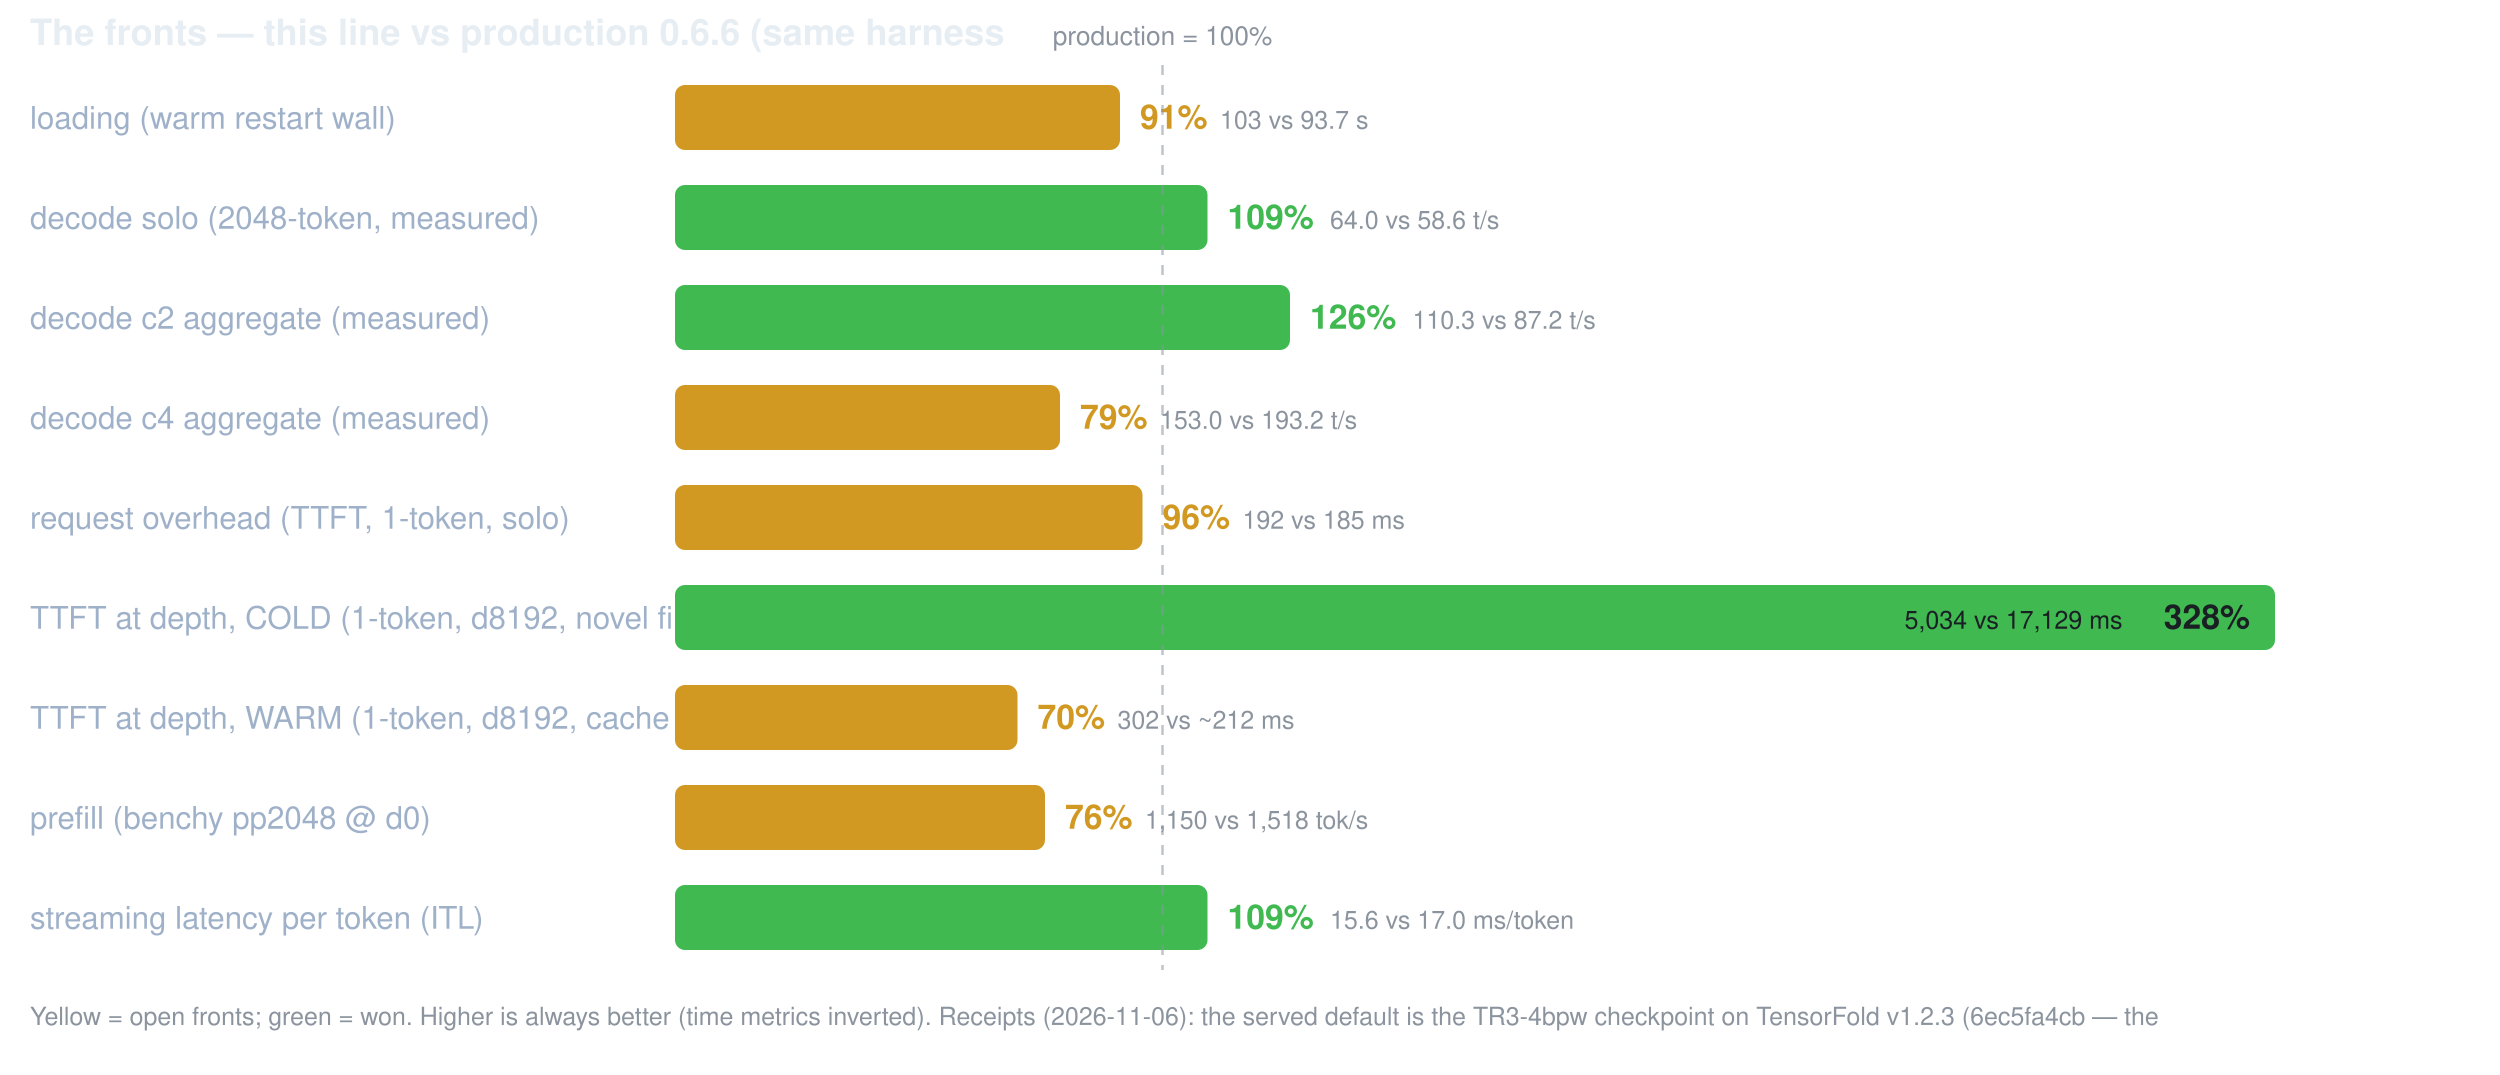
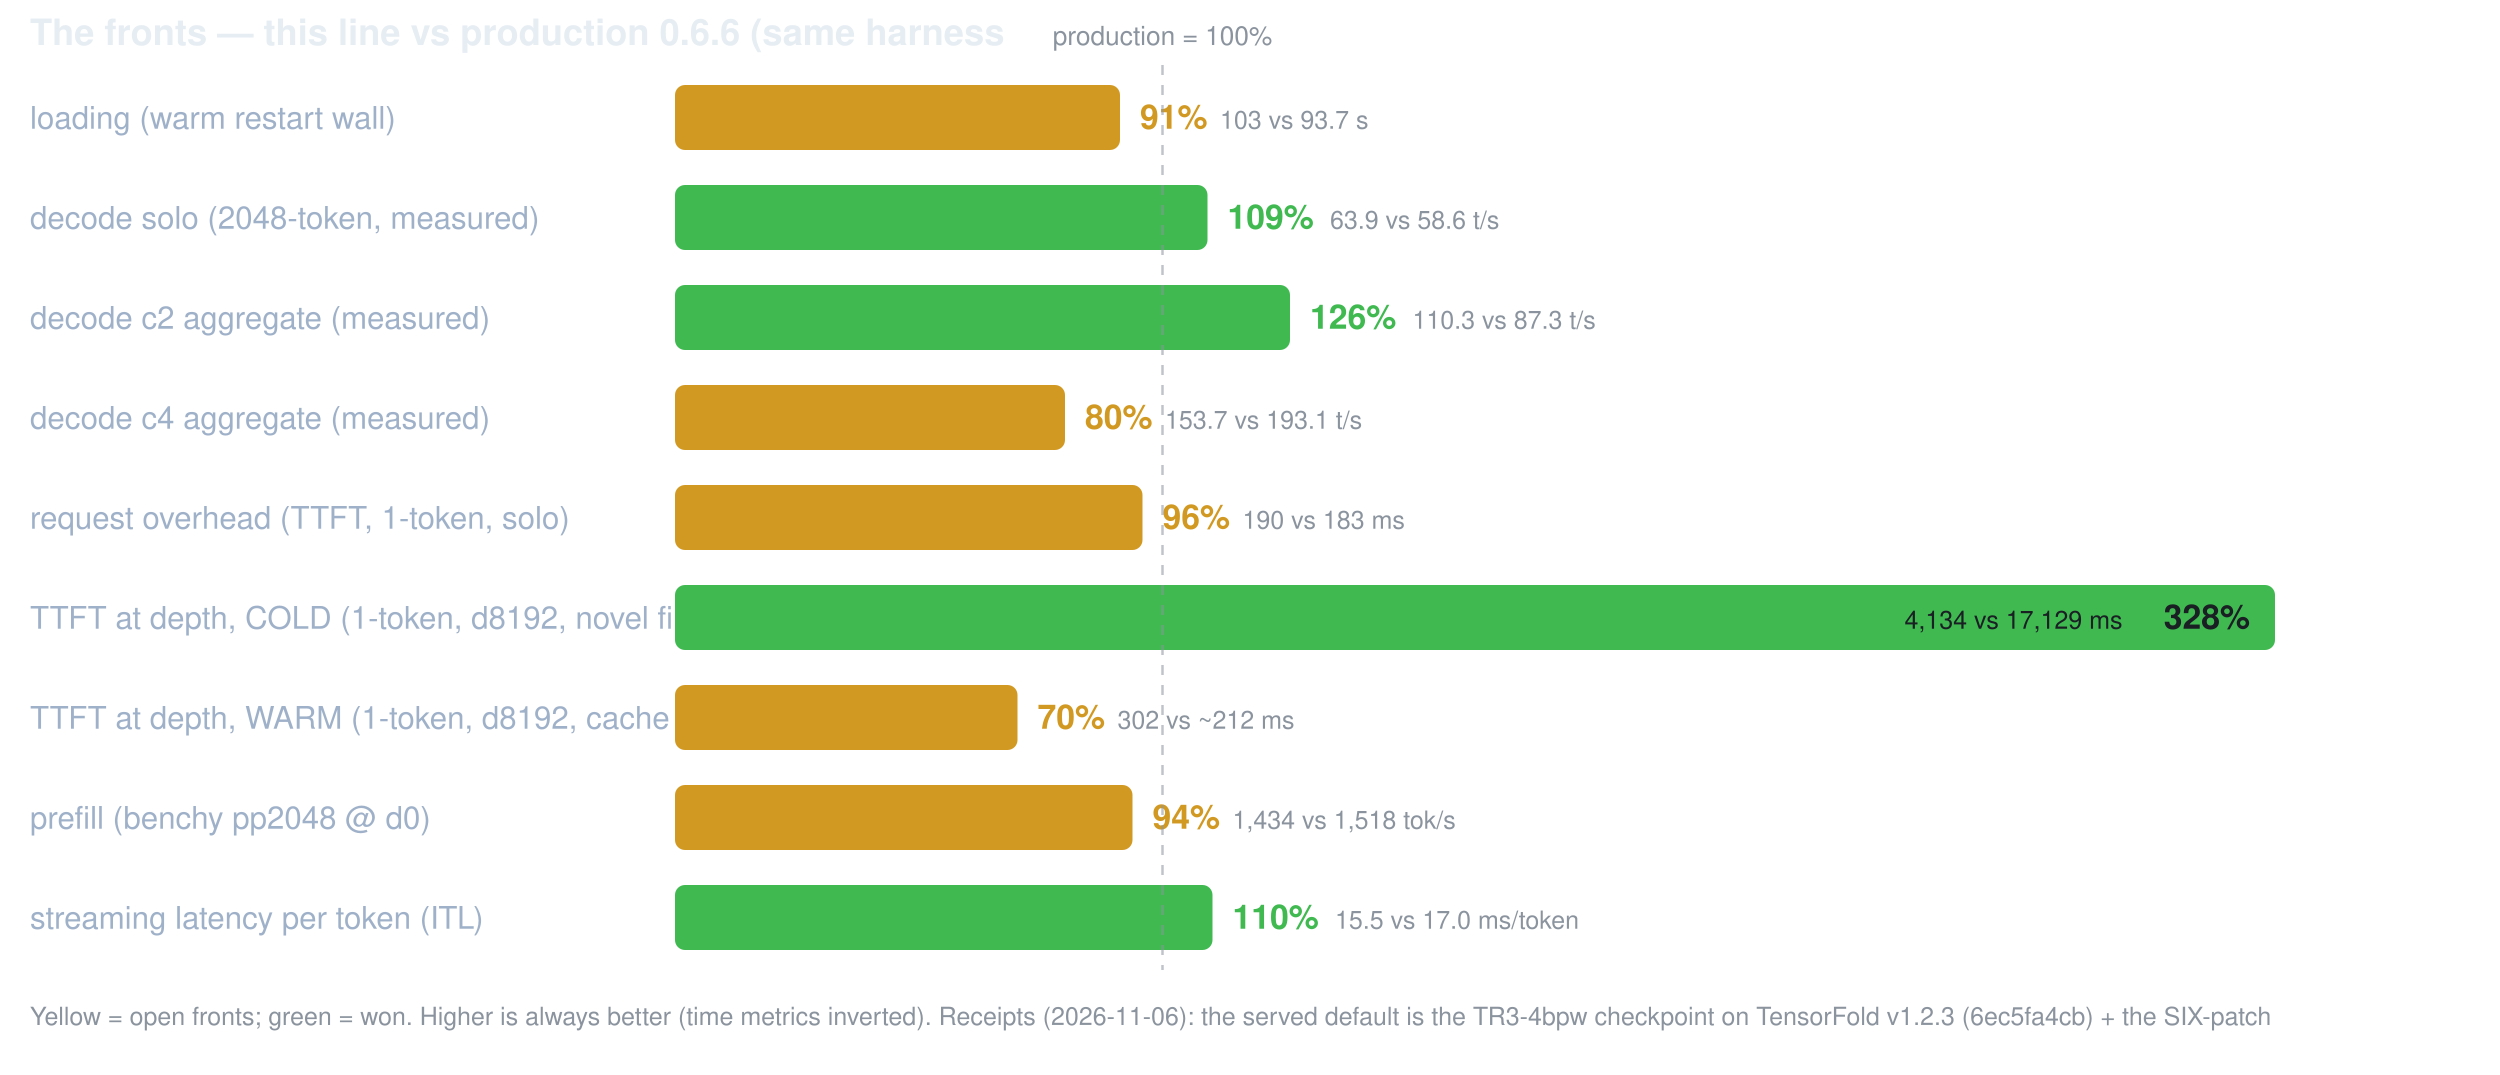
<svg xmlns="http://www.w3.org/2000/svg" viewBox="0 0 1000 430" width="1000" height="430" font-family="ui-sans-serif, -apple-system, 'Segoe UI', Helvetica, Arial, sans-serif">
  <text x="12" y="18" font-size="14.5" font-weight="700" fill="#e6edf3">The fronts — this line vs production 0.6.6 (same harness</text>
  <text x="465" y="18" font-size="10.5" fill="#8b949e" text-anchor="middle">production = 100%</text>
  <g>
    <text x="12" y="51.5" font-size="12.5" fill="#9fb1c9">loading (warm restart wall)</text>
    <rect x="270" y="34" width="178" height="26" rx="4" fill="#d29922" />
    <text x="456" y="51.5" font-size="13.5" font-weight="700" fill="#d29922">91%</text>
    <text x="488" y="51.5" font-size="10" fill="#8b949e">103 vs 93.7 s</text>
    <text x="12" y="91.5" font-size="12.5" fill="#9fb1c9">decode solo (2048-token, measured)</text>
    <rect x="270" y="74" width="213" height="26" rx="4" fill="#3fb950" />
    <text x="491" y="91.5" font-size="13.5" font-weight="700" fill="#3fb950">109%</text>
-     <text x="532" y="91.5" font-size="10" fill="#8b949e">64.0 vs 58.6 t/s</text>
+     <text x="532" y="91.5" font-size="10" fill="#8b949e">63.9 vs 58.6 t/s</text>
    <text x="12" y="131.5" font-size="12.5" fill="#9fb1c9">decode c2 aggregate (measured)</text>
    <rect x="270" y="114" width="246" height="26" rx="4" fill="#3fb950" />
    <text x="524" y="131.5" font-size="13.5" font-weight="700" fill="#3fb950">126%</text>
-     <text x="565" y="131.5" font-size="10" fill="#8b949e">110.3 vs 87.2 t/s</text>
+     <text x="565" y="131.5" font-size="10" fill="#8b949e">110.3 vs 87.3 t/s</text>
    <text x="12" y="171.5" font-size="12.5" fill="#9fb1c9">decode c4 aggregate (measured)</text>
-     <rect x="270" y="154" width="154" height="26" rx="4" fill="#d29922" />
-     <text x="432" y="171.5" font-size="13.5" font-weight="700" fill="#d29922">79%</text>
-     <text x="464" y="171.5" font-size="10" fill="#8b949e">153.0 vs 193.2 t/s</text>
+     <rect x="270" y="154" width="156" height="26" rx="4" fill="#d29922" />
+     <text x="434" y="171.5" font-size="13.5" font-weight="700" fill="#d29922">80%</text>
+     <text x="466" y="171.5" font-size="10" fill="#8b949e">153.7 vs 193.1 t/s</text>
    <text x="12" y="211.5" font-size="12.5" fill="#9fb1c9">request overhead (TTFT, 1-token, solo)</text>
    <rect x="270" y="194" width="187" height="26" rx="4" fill="#d29922" />
    <text x="465" y="211.5" font-size="13.5" font-weight="700" fill="#d29922">96%</text>
-     <text x="497" y="211.5" font-size="10" fill="#8b949e">192 vs 185 ms</text>
+     <text x="497" y="211.5" font-size="10" fill="#8b949e">190 vs 183 ms</text>
    <text x="12" y="251.5" font-size="12.5" fill="#9fb1c9">TTFT at depth, COLD (1-token, d8192, novel fill)</text>
    <rect x="270" y="234" width="640" height="26" rx="4" fill="#3fb950" />
    <text x="900" y="251.5" font-size="13.5" font-weight="700" fill="#1a1f24" text-anchor="end">328%</text>
-     <text x="849" y="251.5" font-size="10" fill="#1a1f24" text-anchor="end">5,034 vs 17,129 ms</text>
+     <text x="849" y="251.5" font-size="10" fill="#1a1f24" text-anchor="end">4,134 vs 17,129 ms</text>
    <text x="12" y="291.5" font-size="12.5" fill="#9fb1c9">TTFT at depth, WARM (1-token, d8192, cache hit)</text>
    <rect x="270" y="274" width="137" height="26" rx="4" fill="#d29922" />
    <text x="415" y="291.5" font-size="13.5" font-weight="700" fill="#d29922">70%</text>
    <text x="447" y="291.5" font-size="10" fill="#8b949e">302 vs ~212 ms</text>
    <text x="12" y="331.5" font-size="12.5" fill="#9fb1c9">prefill (benchy pp2048 @ d0)</text>
-     <rect x="270" y="314" width="148" height="26" rx="4" fill="#d29922" />
-     <text x="426" y="331.5" font-size="13.5" font-weight="700" fill="#d29922">76%</text>
-     <text x="458" y="331.5" font-size="10" fill="#8b949e">1,150 vs 1,518 tok/s</text>
+     <rect x="270" y="314" width="183" height="26" rx="4" fill="#d29922" />
+     <text x="461" y="331.5" font-size="13.5" font-weight="700" fill="#d29922">94%</text>
+     <text x="493" y="331.5" font-size="10" fill="#8b949e">1,434 vs 1,518 tok/s</text>
    <text x="12" y="371.5" font-size="12.5" fill="#9fb1c9">streaming latency per token (ITL)</text>
-     <rect x="270" y="354" width="213" height="26" rx="4" fill="#3fb950" />
-     <text x="491" y="371.5" font-size="13.5" font-weight="700" fill="#3fb950">109%</text>
-     <text x="532" y="371.5" font-size="10" fill="#8b949e">15.6 vs 17.0 ms/token</text>
+     <rect x="270" y="354" width="215" height="26" rx="4" fill="#3fb950" />
+     <text x="493" y="371.5" font-size="13.5" font-weight="700" fill="#3fb950">110%</text>
+     <text x="534" y="371.5" font-size="10" fill="#8b949e">15.5 vs 17.0 ms/token</text>
  </g>
  <line x1="465" y1="26" x2="465" y2="388" stroke="#8b949e" stroke-opacity="0.55" stroke-dasharray="4 4" />
-   <text x="12" y="410" font-size="10" fill="#8b949e">Yellow = open fronts; green = won. Higher is always better (time metrics inverted). Receipts (2026-11-06): the served default is the TR3-4bpw checkpoint on TensorFold v1.2.3 (6ec5fa4cb — the</text>
+   <text x="12" y="410" font-size="10" fill="#8b949e">Yellow = open fronts; green = won. Higher is always better (time metrics inverted). Receipts (2026-11-06): the served default is the TR3-4bpw checkpoint on TensorFold v1.2.3 (6ec5fa4cb) + the SIX-patch</text>
</svg>
